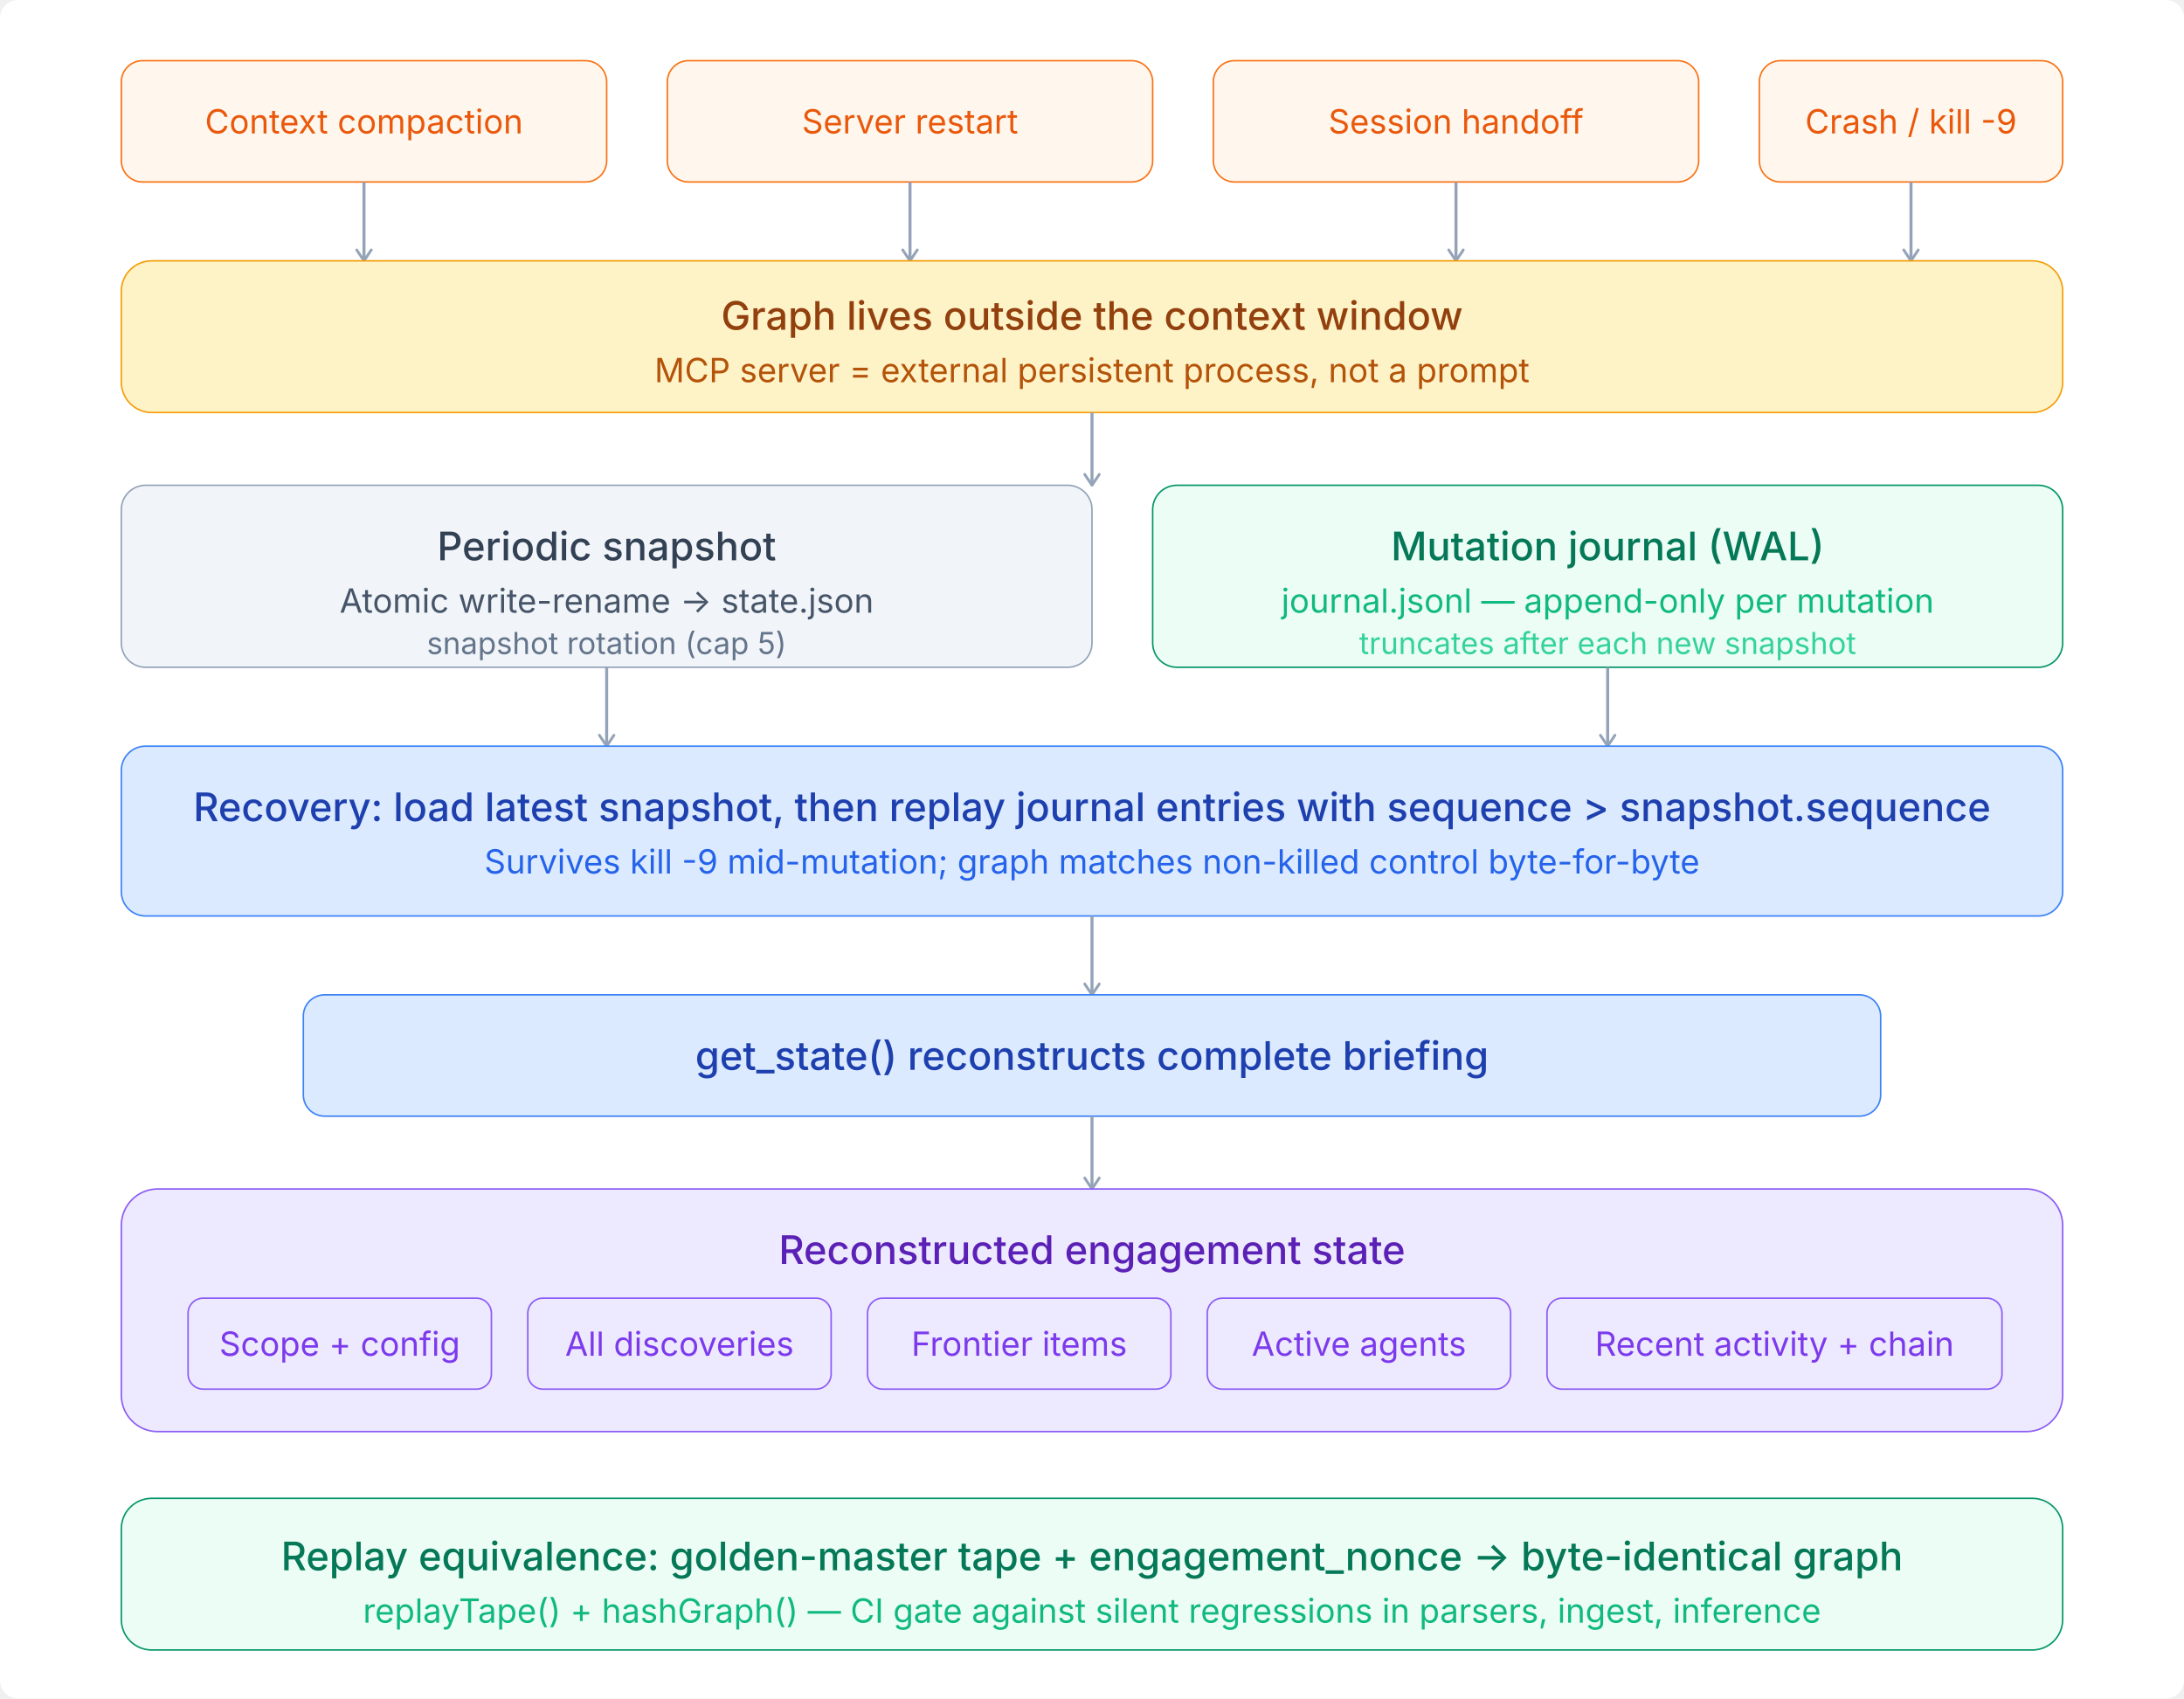
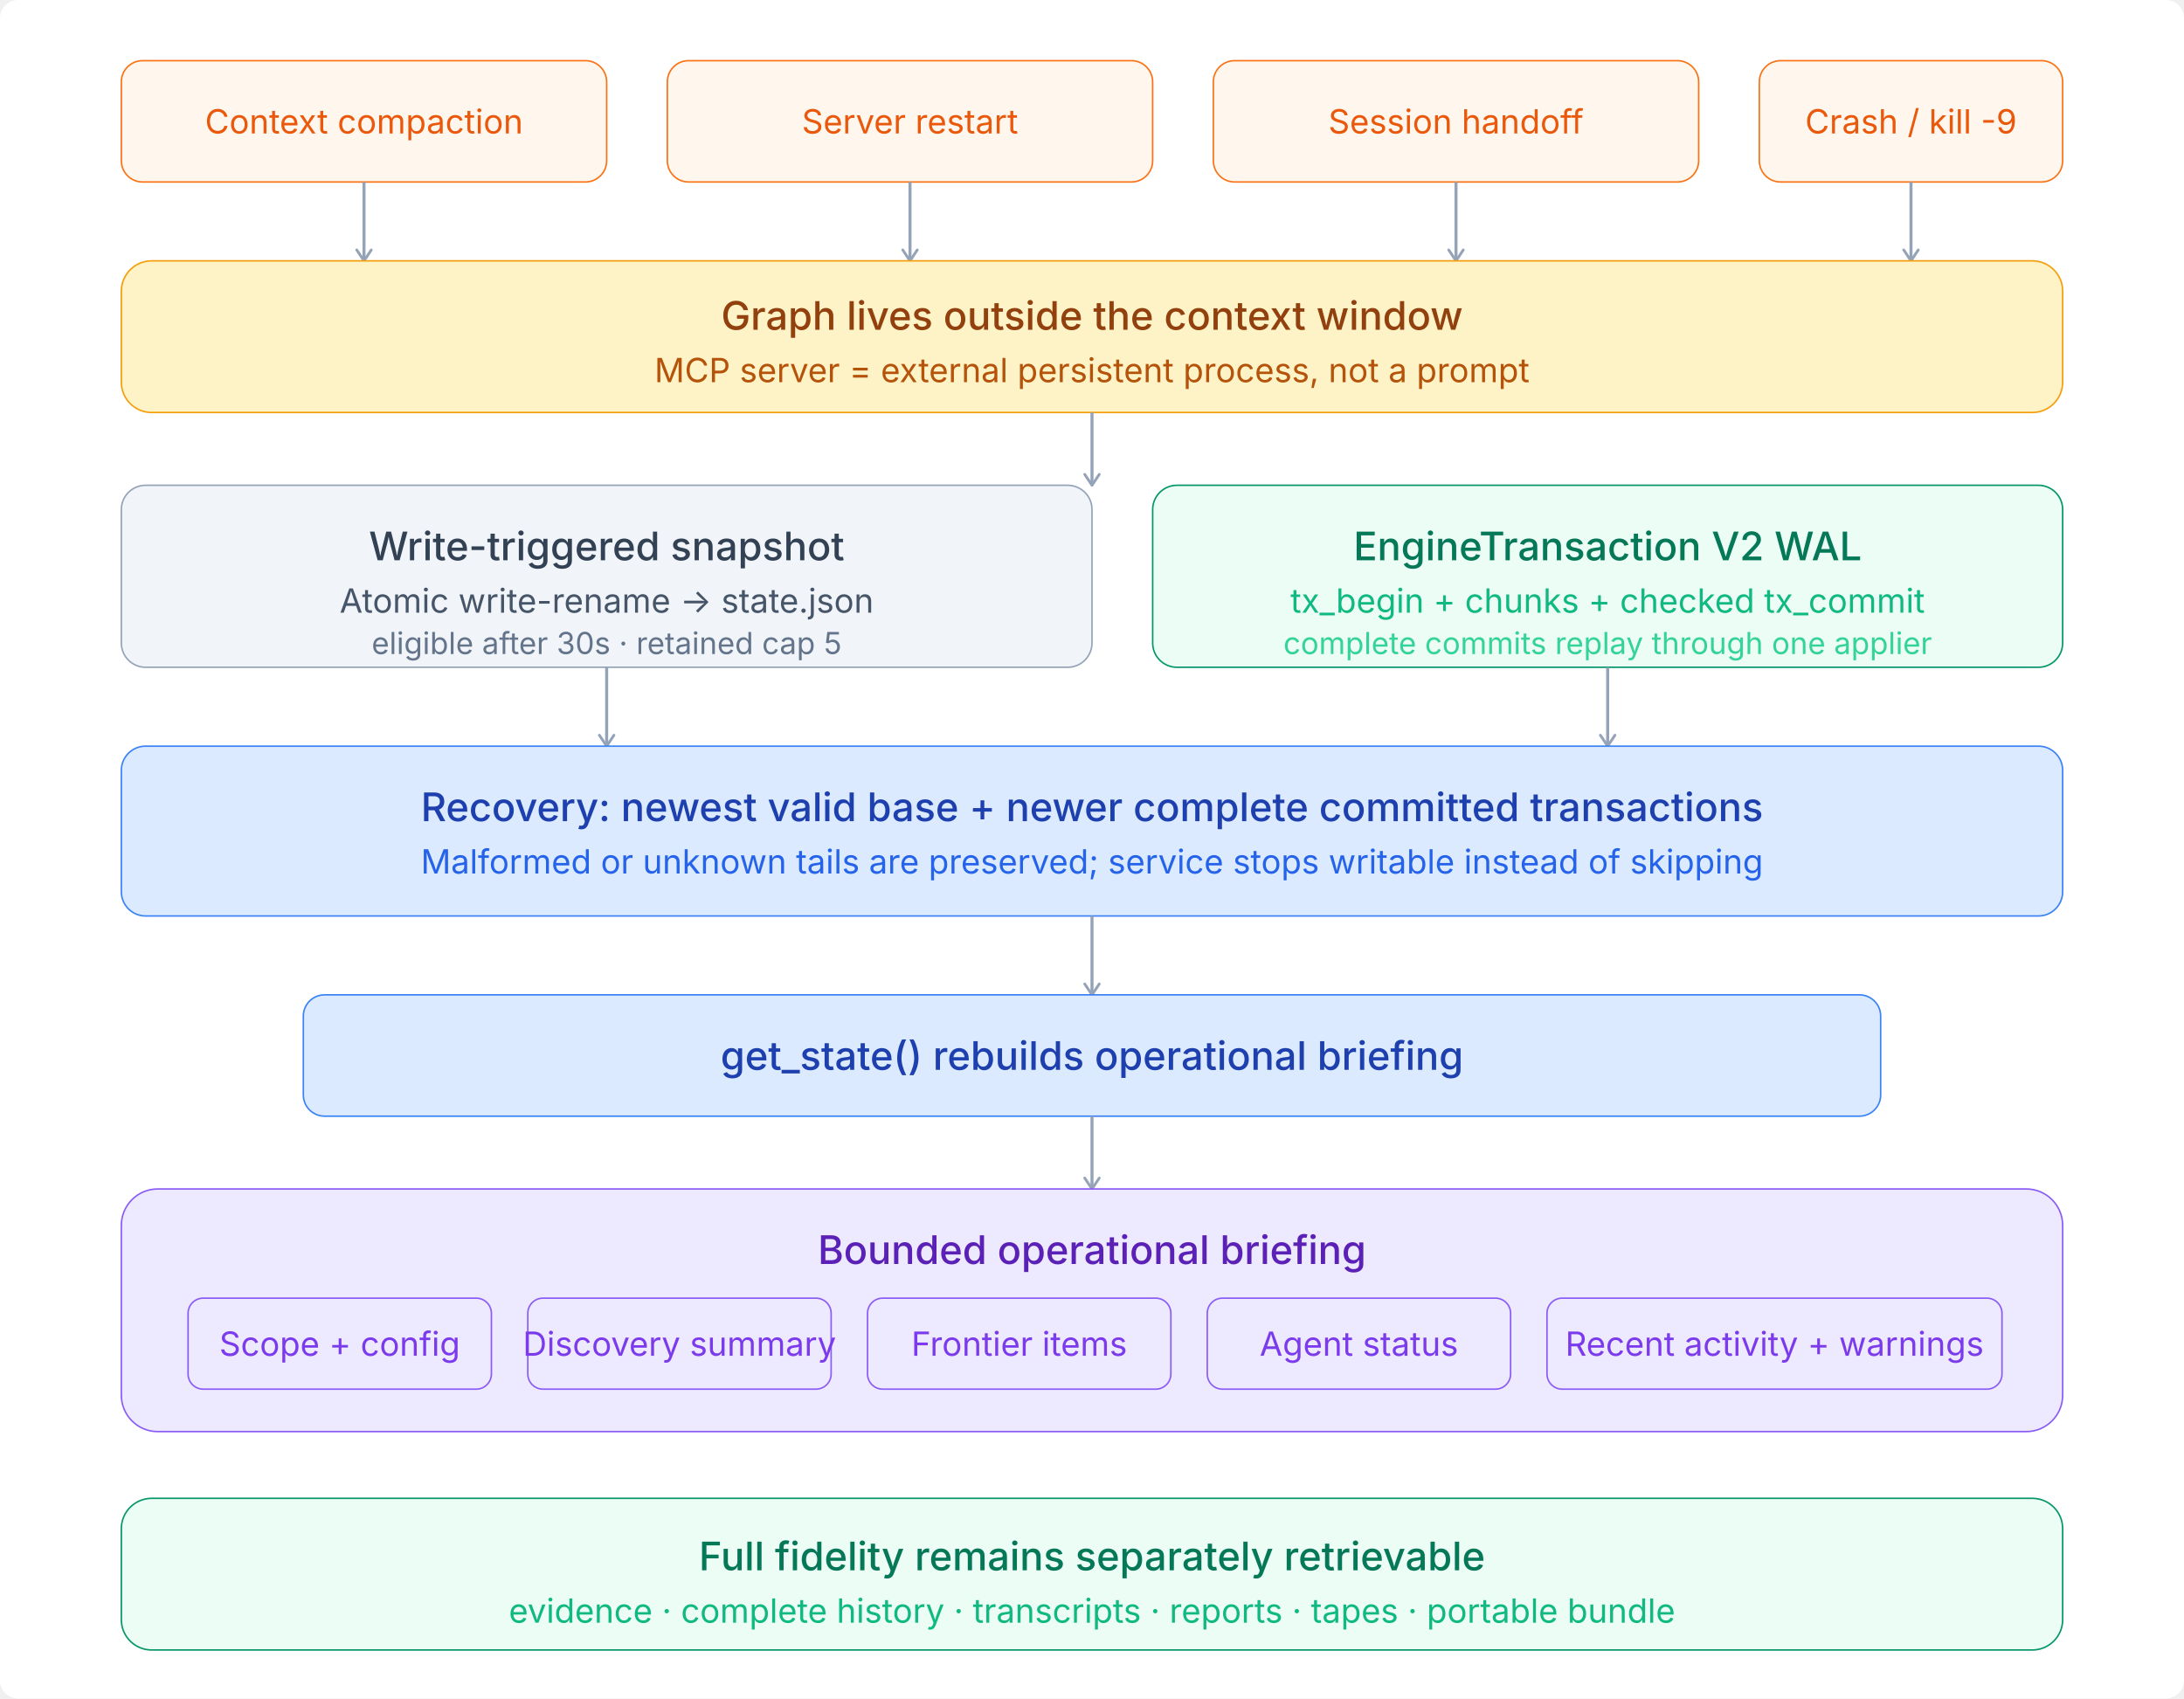
<svg xmlns="http://www.w3.org/2000/svg" viewBox="0 0 720 560">
  <style>
  text{font-family:'Inter',-apple-system,BlinkMacSystemFont,sans-serif}
  .th{font-size:13px;font-weight:500;fill:#1e293b}
  .ts{font-size:11px;fill:#475569}
  .tx{font-size:10px;fill:#64748b}
  .arr{stroke:#94a3b8;stroke-width:1}
  .n-purple rect{fill:#ede9fe;stroke:#8b5cf6;stroke-width:.5}
  .n-purple .th{fill:#5b21b6}.n-purple .ts{fill:#7c3aed}
  .n-blue rect{fill:#dbeafe;stroke:#3b82f6;stroke-width:.5}
  .n-blue .th{fill:#1e40af}.n-blue .ts{fill:#2563eb}
  .n-amber rect{fill:#fef3c7;stroke:#f59e0b;stroke-width:.5}
  .n-amber .th{fill:#92400e}.n-amber .ts{fill:#b45309}
  .n-coral rect{fill:#fff7ed;stroke:#f97316;stroke-width:.5}
  .n-coral .th{fill:#9a3412}.n-coral .ts{fill:#ea580c}
  .n-gray rect{fill:#f1f5f9;stroke:#94a3b8;stroke-width:.5}
  .n-gray .th{fill:#334155}.n-gray .ts{fill:#475569}
  .n-emerald rect{fill:#ecfdf5;stroke:#059669;stroke-width:.5}
  .n-emerald .th{fill:#047857}.n-emerald .ts{fill:#10b981}.n-emerald .tx{fill:#34d399}
</style>
  <rect width="100%" height="100%" fill="#ffffff" rx="6" />
  <defs>
    <marker id="arr" viewBox="0 0 10 10" refX="8" refY="5" markerWidth="6" markerHeight="6" orient="auto-start-reverse">
      <path d="M2 1L8 5L2 9" fill="none" stroke="context-stroke" stroke-width="1.5" stroke-linecap="round" stroke-linejoin="round" />
    </marker>
  </defs>
  <g class="n-coral">
    <rect x="40" y="20" width="160" height="40" rx="7" />
    <text class="ts" x="120" y="40" text-anchor="middle" dominant-baseline="central">Context compaction</text>
  </g>
  <g class="n-coral">
    <rect x="220" y="20" width="160" height="40" rx="7" />
    <text class="ts" x="300" y="40" text-anchor="middle" dominant-baseline="central">Server restart</text>
  </g>
  <g class="n-coral">
    <rect x="400" y="20" width="160" height="40" rx="7" />
    <text class="ts" x="480" y="40" text-anchor="middle" dominant-baseline="central">Session handoff</text>
  </g>
  <g class="n-coral">
    <rect x="580" y="20" width="100" height="40" rx="7" />
    <text class="ts" x="630" y="40" text-anchor="middle" dominant-baseline="central">Crash / kill -9</text>
  </g>
  <line x1="120" y1="60" x2="120" y2="86" class="arr" marker-end="url(#arr)" />
  <line x1="300" y1="60" x2="300" y2="86" class="arr" marker-end="url(#arr)" />
  <line x1="480" y1="60" x2="480" y2="86" class="arr" marker-end="url(#arr)" />
  <line x1="630" y1="60" x2="630" y2="86" class="arr" marker-end="url(#arr)" />
  <g class="n-amber">
    <rect x="40" y="86" width="640" height="50" rx="10" />
    <text class="th" x="360" y="104" text-anchor="middle" dominant-baseline="central">Graph lives outside the context window</text>
    <text class="ts" x="360" y="122" text-anchor="middle" dominant-baseline="central">MCP server = external persistent process, not a prompt</text>
  </g>
  <line x1="360" y1="136" x2="360" y2="160" class="arr" marker-end="url(#arr)" />
  <g class="n-gray">
    <rect x="40" y="160" width="320" height="60" rx="8" />
-     <text class="th" x="200" y="180" text-anchor="middle" dominant-baseline="central">Periodic snapshot</text>
+     <text class="th" x="200" y="180" text-anchor="middle" dominant-baseline="central">Write-triggered snapshot</text>
    <text class="ts" x="200" y="198" text-anchor="middle" dominant-baseline="central">Atomic write-rename → state.json</text>
-     <text class="tx" x="200" y="212" text-anchor="middle" dominant-baseline="central">snapshot rotation (cap 5)</text>
+     <text class="tx" x="200" y="212" text-anchor="middle" dominant-baseline="central">eligible after 30s · retained cap 5</text>
  </g>
  <g class="n-emerald">
    <rect x="380" y="160" width="300" height="60" rx="8" />
-     <text class="th" x="530" y="180" text-anchor="middle" dominant-baseline="central">Mutation journal (WAL)</text>
-     <text class="ts" x="530" y="198" text-anchor="middle" dominant-baseline="central">journal.jsonl — append-only per mutation</text>
-     <text class="tx" x="530" y="212" text-anchor="middle" dominant-baseline="central">truncates after each new snapshot</text>
+     <text class="th" x="530" y="180" text-anchor="middle" dominant-baseline="central">EngineTransaction V2 WAL</text>
+     <text class="ts" x="530" y="198" text-anchor="middle" dominant-baseline="central">tx_begin + chunks + checked tx_commit</text>
+     <text class="tx" x="530" y="212" text-anchor="middle" dominant-baseline="central">complete commits replay through one applier</text>
  </g>
  <line x1="200" y1="220" x2="200" y2="246" class="arr" marker-end="url(#arr)" />
  <line x1="530" y1="220" x2="530" y2="246" class="arr" marker-end="url(#arr)" />
  <g class="n-blue">
    <rect x="40" y="246" width="640" height="56" rx="8" />
-     <text class="th" x="360" y="266" text-anchor="middle" dominant-baseline="central">Recovery: load latest snapshot, then replay journal entries with sequence &gt; snapshot.sequence</text>
-     <text class="ts" x="360" y="284" text-anchor="middle" dominant-baseline="central">Survives kill -9 mid-mutation; graph matches non-killed control byte-for-byte</text>
+     <text class="th" x="360" y="266" text-anchor="middle" dominant-baseline="central">Recovery: newest valid base + newer complete committed transactions</text>
+     <text class="ts" x="360" y="284" text-anchor="middle" dominant-baseline="central">Malformed or unknown tails are preserved; service stops writable instead of skipping</text>
  </g>
  <line x1="360" y1="302" x2="360" y2="328" class="arr" marker-end="url(#arr)" />
  <g class="n-blue">
    <rect x="100" y="328" width="520" height="40" rx="7" />
-     <text class="th" x="360" y="348" text-anchor="middle" dominant-baseline="central">get_state() reconstructs complete briefing</text>
+     <text class="th" x="360" y="348" text-anchor="middle" dominant-baseline="central">get_state() rebuilds operational briefing</text>
  </g>
  <line x1="360" y1="368" x2="360" y2="392" class="arr" marker-end="url(#arr)" />
  <g class="n-purple">
    <rect x="40" y="392" width="640" height="80" rx="12" />
-     <text class="th" x="360" y="412" text-anchor="middle" dominant-baseline="central">Reconstructed engagement state</text>
+     <text class="th" x="360" y="412" text-anchor="middle" dominant-baseline="central">Bounded operational briefing</text>
  </g>
  <g class="n-purple">
    <rect x="62" y="428" width="100" height="30" rx="5" />
    <text class="ts" x="112" y="443" text-anchor="middle" dominant-baseline="central">Scope + config</text>
  </g>
  <g class="n-purple">
    <rect x="174" y="428" width="100" height="30" rx="5" />
-     <text class="ts" x="224" y="443" text-anchor="middle" dominant-baseline="central">All discoveries</text>
+     <text class="ts" x="224" y="443" text-anchor="middle" dominant-baseline="central">Discovery summary</text>
  </g>
  <g class="n-purple">
    <rect x="286" y="428" width="100" height="30" rx="5" />
    <text class="ts" x="336" y="443" text-anchor="middle" dominant-baseline="central">Frontier items</text>
  </g>
  <g class="n-purple">
    <rect x="398" y="428" width="100" height="30" rx="5" />
-     <text class="ts" x="448" y="443" text-anchor="middle" dominant-baseline="central">Active agents</text>
+     <text class="ts" x="448" y="443" text-anchor="middle" dominant-baseline="central">Agent status</text>
  </g>
  <g class="n-purple">
    <rect x="510" y="428" width="150" height="30" rx="5" />
-     <text class="ts" x="585" y="443" text-anchor="middle" dominant-baseline="central">Recent activity + chain</text>
+     <text class="ts" x="585" y="443" text-anchor="middle" dominant-baseline="central">Recent activity + warnings</text>
  </g>
  <g class="n-emerald">
    <rect x="40" y="494" width="640" height="50" rx="10" />
-     <text class="th" x="360" y="513" text-anchor="middle" dominant-baseline="central">Replay equivalence: golden-master tape + engagement_nonce → byte-identical graph</text>
-     <text class="ts" x="360" y="531" text-anchor="middle" dominant-baseline="central">replayTape() + hashGraph() — CI gate against silent regressions in parsers, ingest, inference</text>
+     <text class="th" x="360" y="513" text-anchor="middle" dominant-baseline="central">Full fidelity remains separately retrievable</text>
+     <text class="ts" x="360" y="531" text-anchor="middle" dominant-baseline="central">evidence · complete history · transcripts · reports · tapes · portable bundle</text>
  </g>
</svg>
